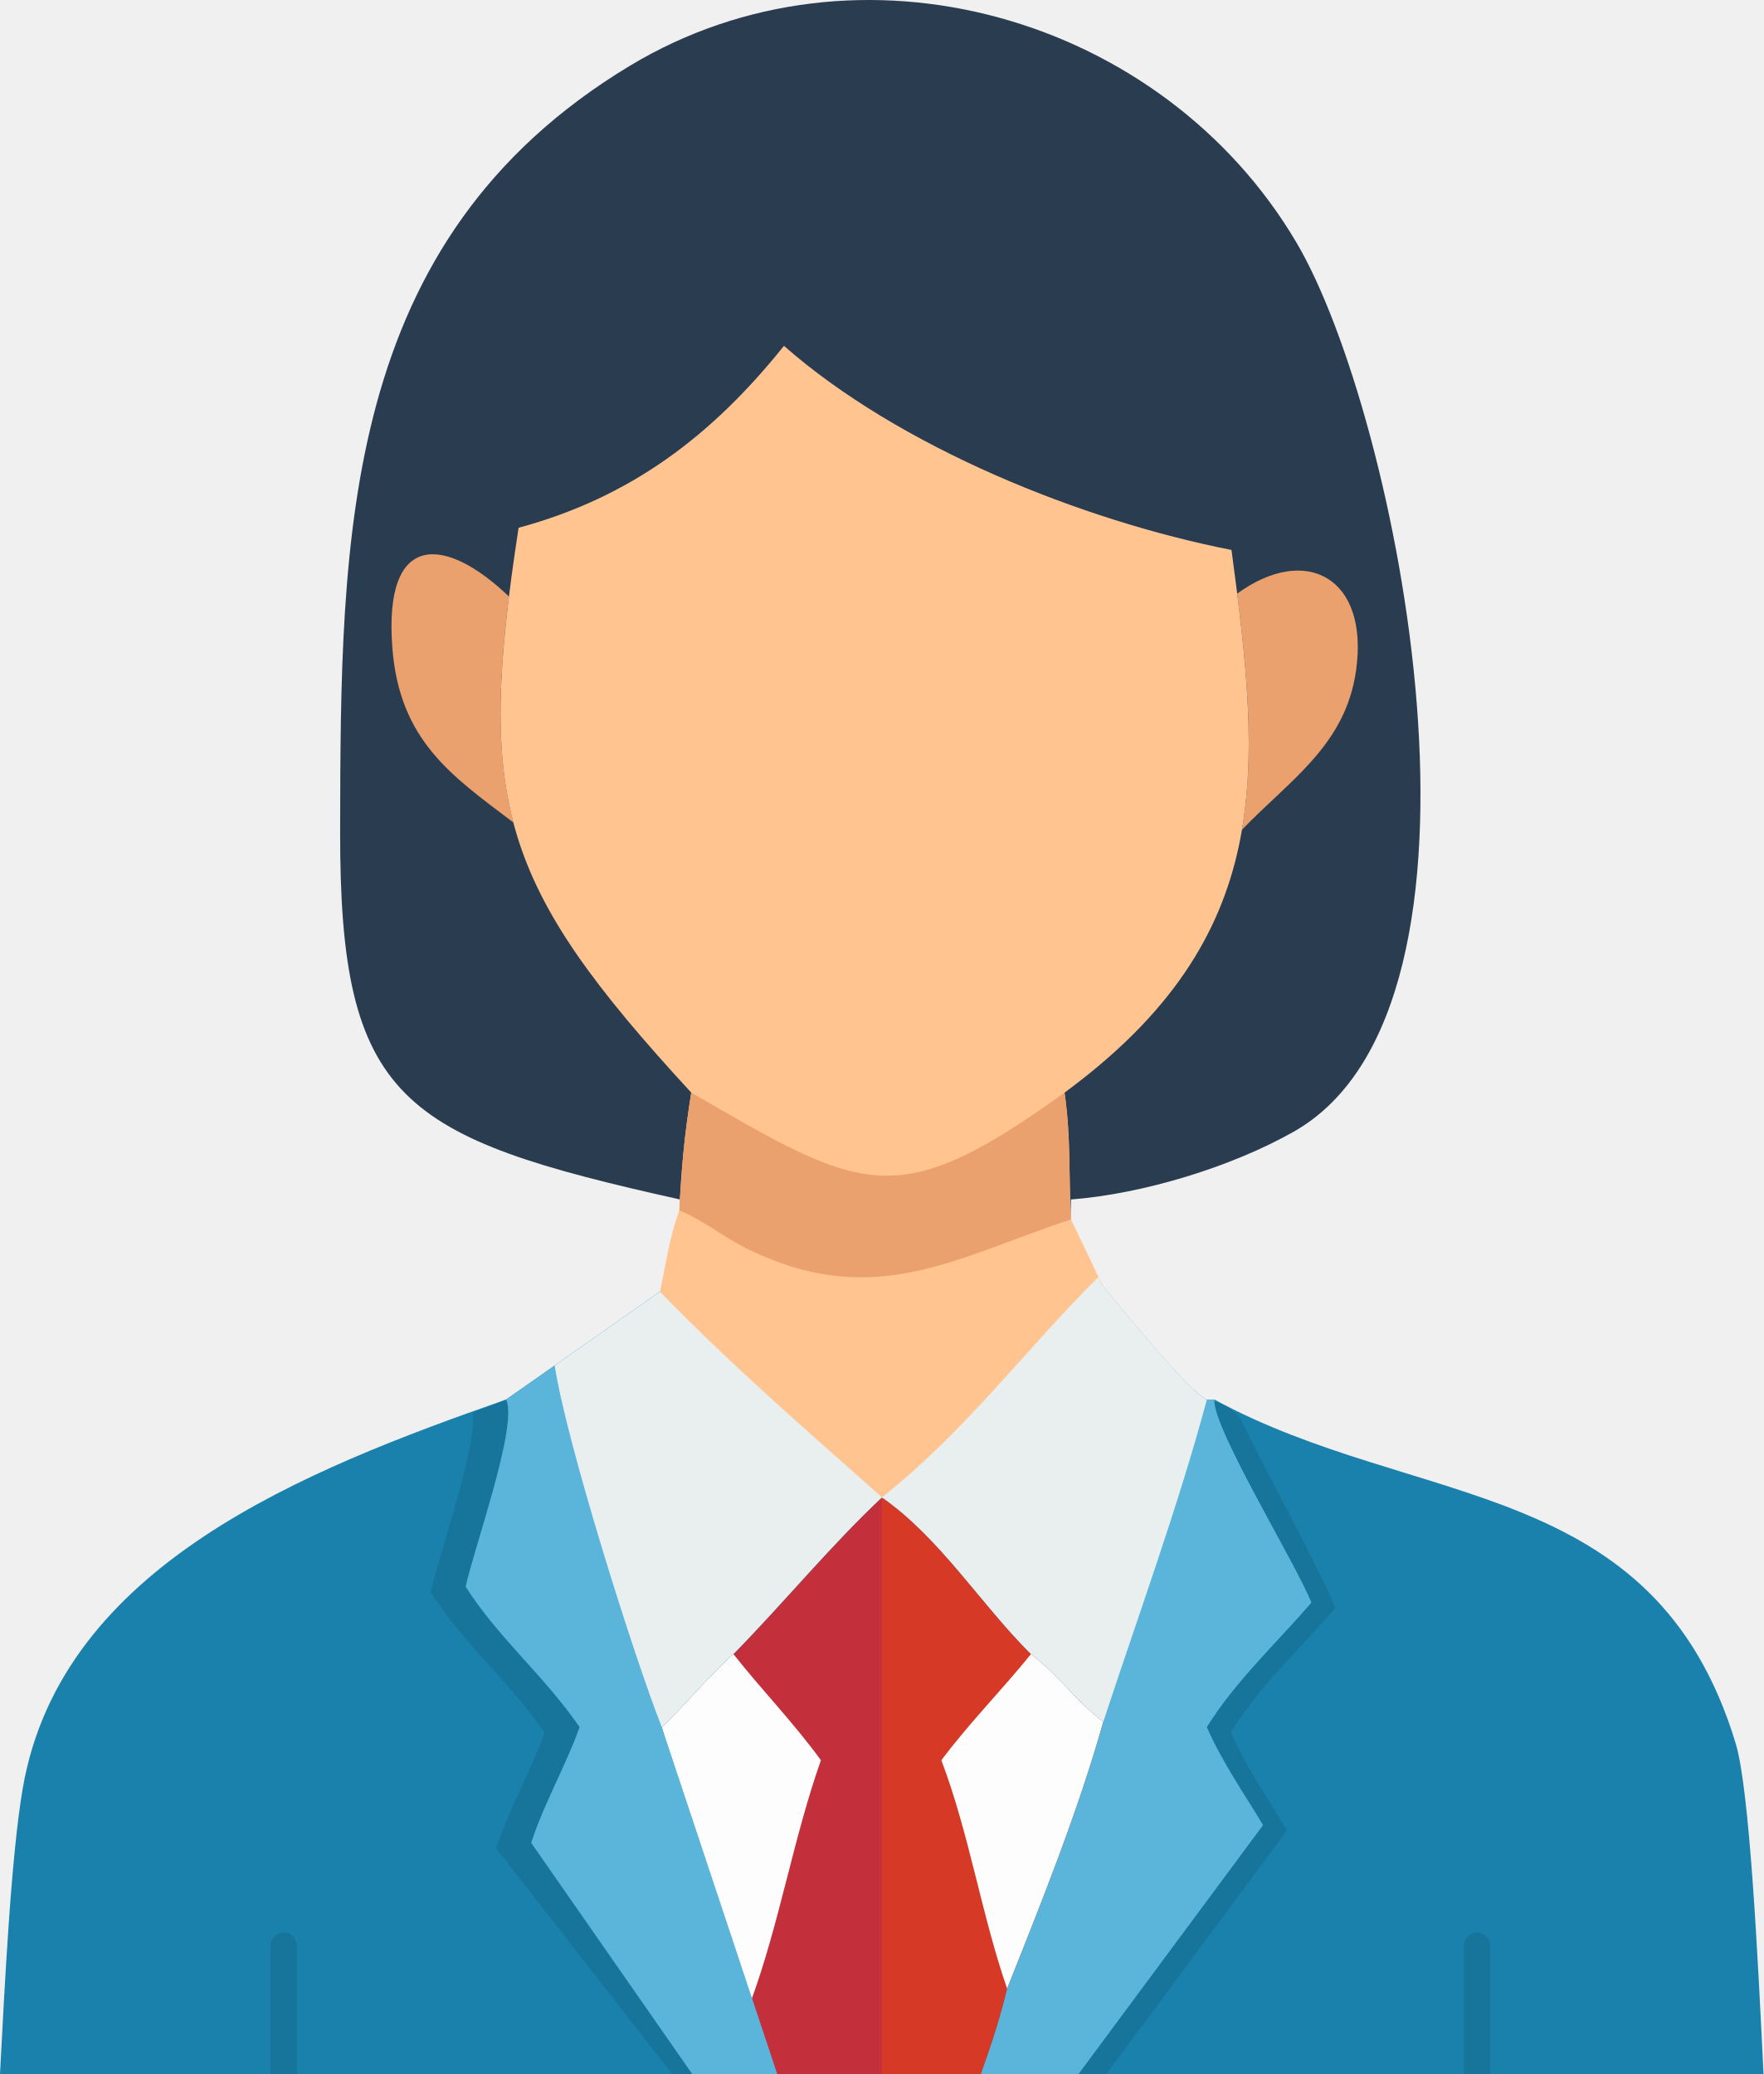
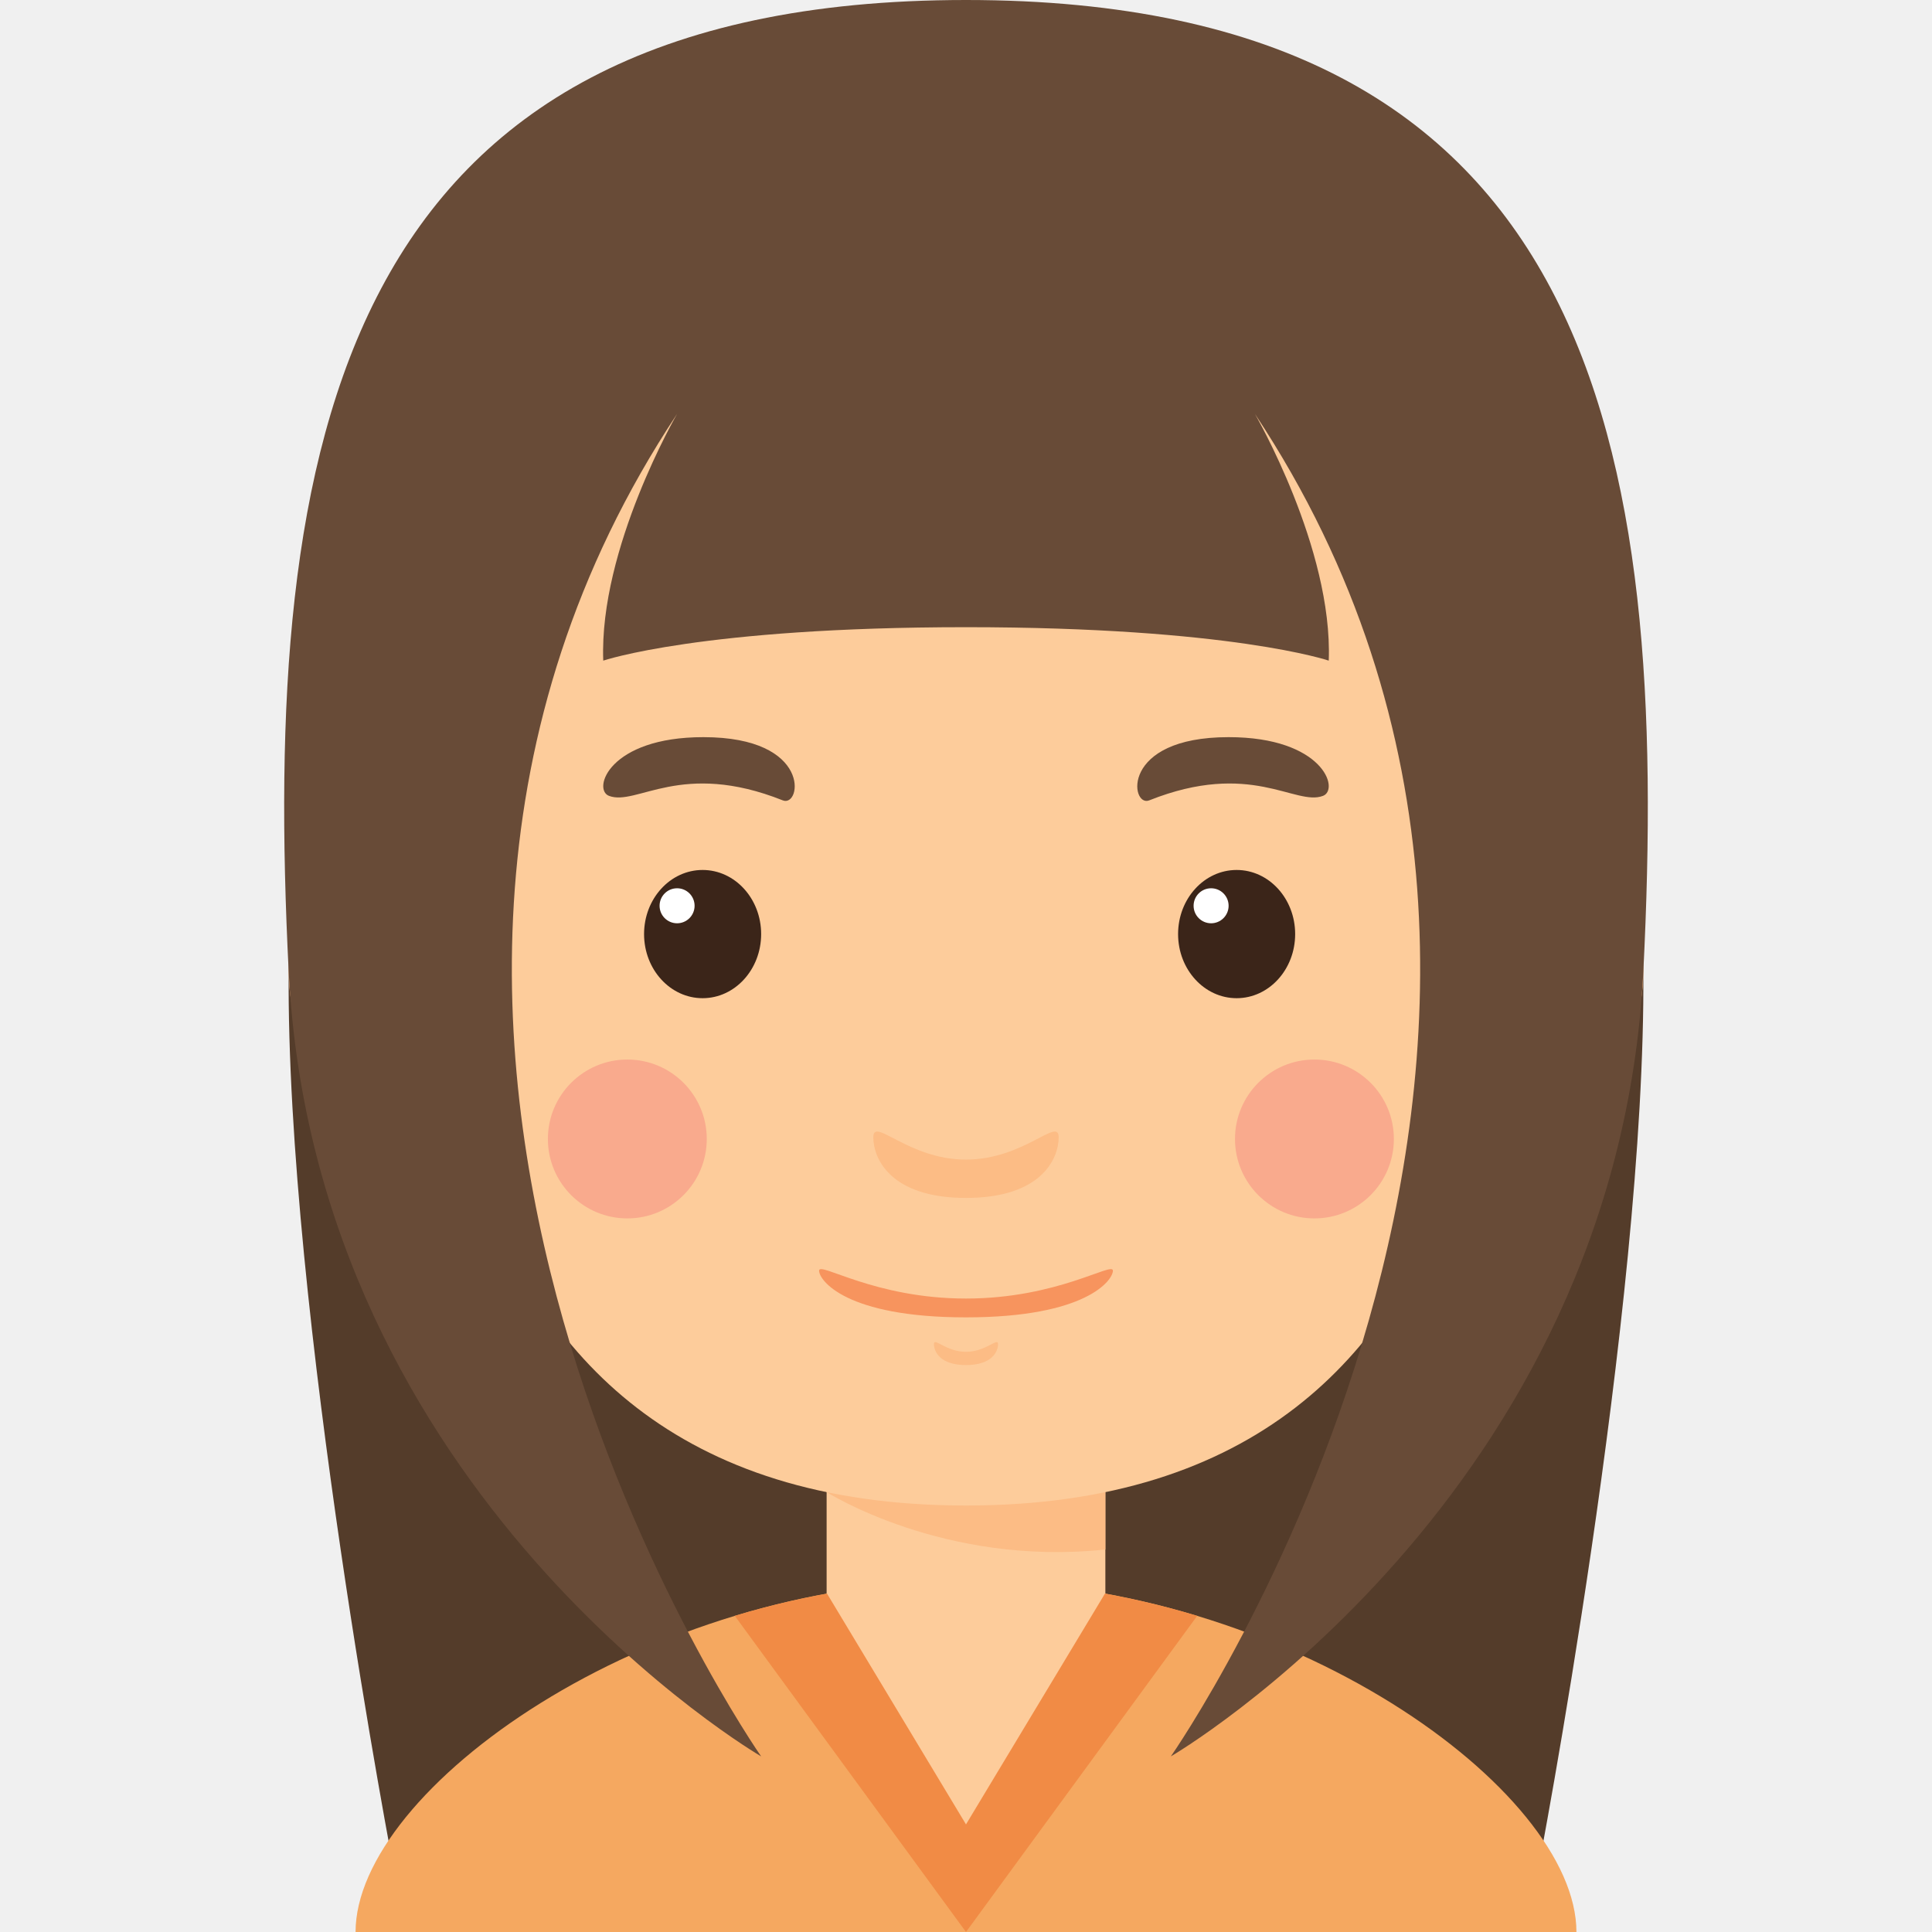
- <svg xmlns="http://www.w3.org/2000/svg" shape-rendering="geometricPrecision" text-rendering="geometricPrecision" image-rendering="optimizeQuality" fill-rule="evenodd" clip-rule="evenodd" viewBox="0 0 435 511.667">
-   <g fill-rule="nonzero">
-     <path fill="#2A3D50" d="M167.742 295.919c-68.858-15.316-83.98-24.232-83.842-90.918.151-72.58.042-145.662 71.402-188.733C211.663-17.753 286.762 3.88 319.789 59.83c25.038 42.422 54.368 188.224-.69 219.375-15.383 8.709-37.173 15.345-54.925 16.714-.109 3.67-.204 7.301 0 10.969 2.816 7.431 5.974 15.008 10.374 21.647-19.724 19.688-36.151 41.476-58.21 58.907-19.558-17.392-37.503-35.636-55.695-54.438 3.05-9.313 3.486-19.044 6.925-28.349.147-2.899.201-5.833.174-8.736z" />
-     <path fill="#1981AC" d="M270.477 315.48c3.958 4.901 22.994 28.454 27.235 29.802h1.848c49.891 27.16 108.513 18.6 128.58 84.833 3.395 11.211 5.443 51.996 6.86 81.552H0c1.123-21.081 2.696-53.687 5.633-70.596 9.549-54.996 69.793-78.48 119.202-95.789l37.975-26.638c17.064 17.636 36.392 34.435 54.736 50.748 20.691-16.349 34.429-35.444 52.931-53.912z" />
-     <path fill="#17749B" d="M367.571 511.667h-6.477v-31.641c0-.892.365-1.702.951-2.288a3.226 3.226 0 014.575 0 3.23 3.23 0 01.951 2.288v31.641zm-294.344 0h-6.478v-31.641c0-.888.365-1.698.952-2.286a3.217 3.217 0 012.287-.953 3.23 3.23 0 012.288.951c.586.587.951 1.397.951 2.288v31.641z" />
-     <path fill="#C3303B" d="M217.546 369.392c14.424 10.075 24.369 26.358 36.769 38.668 6.482 4.93 11.34 11.819 17.832 16.719-6.24 22.174-15.203 44.442-23.723 65.839-1.504 6.576-3.824 13.707-6.463 21.049H191.21c-2.435-6.449-4.573-12.533-6.032-17.829-6.132-22.81-15.797-44.765-21.927-67.727 6.117-5.803 11.339-12.431 17.652-18.051 12.467-12.681 23.653-26.435 36.643-38.668z" />
-     <path fill="#D73927" d="M217.546 369.392c14.424 10.075 24.369 26.358 36.769 38.668 6.482 4.93 11.34 11.818 17.832 16.719-6.24 22.174-15.203 44.442-23.723 65.839-1.504 6.576-3.824 13.706-6.463 21.049h-24.472v-142.22l.057-.055z" />
-     <path fill="#FDFDFD" d="M180.903 408.06c6.986 8.872 14.99 17.084 21.589 26.203-6.87 19.484-10.193 40.195-17.313 59.575-6.134-22.811-15.797-44.765-21.928-67.727 6.118-5.802 11.339-12.431 17.652-18.051zM254.315 408.06c6.483 4.93 11.339 11.819 17.832 16.719-6.24 22.174-15.203 44.442-23.723 65.839-6.368-18.434-9.323-38.168-16.219-56.355 6.782-9.093 14.961-17.339 22.11-26.203z" />
-     <path fill="#17749B" d="M124.905 345.264c2.747 7.571-8.462 38.466-10.028 46.193 7.982 12.578 19.701 22.298 28.098 34.654-3.496 9.726-8.749 18.702-11.949 28.522l39.706 57.034h-4.891l-43.443-55.672c3.199-9.819 8.453-18.796 11.949-28.522-8.398-12.355-20.118-22.076-28.098-34.652 1.64-8.104 11.371-35.342 10.435-44.316l8.221-3.241z" />
-     <path fill="#5BB5DB" d="M162.809 318.638c17.063 17.635 36.393 34.441 54.737 50.754 20.691-16.349 34.431-35.446 52.933-53.914 3.958 4.369 22.991 28.417 27.233 29.804h1.848c-.376 7.144 20.061 40.272 23.959 50.103-8.642 9.999-18.827 19.47-25.807 30.726l13.874 24.165-45.52 61.391h-24.105c2.639-7.343 4.959-14.473 6.463-21.049 8.52-21.397 17.483-43.665 23.723-65.838-6.492-4.901-11.35-11.79-17.832-16.72-12.4-12.31-22.345-28.593-36.769-38.668-12.99 12.233-24.176 25.987-36.643 38.668-6.312 5.62-11.535 12.248-17.652 18.051l28.464 85.556h-20.968l-39.721-57.034c3.2-9.82 8.453-18.795 11.949-28.522-8.398-12.356-20.117-22.076-28.098-34.653 1.78-8.788 13.075-40.083 9.959-46.176l37.973-26.644z" />
-     <path fill="#17749B" d="M306.347 350.749c5.206 10.964 19.687 37.396 23.057 45.896-8.641 10.001-18.826 19.471-25.806 30.728 3.655 8.452 9.117 16.289 13.874 24.166l-44.585 60.128h-6.798l45.497-61.391c-4.758-7.875-10.219-15.713-13.874-24.165 6.98-11.256 17.165-20.726 25.807-30.726-3.629-9.152-21.583-38.482-23.748-48.259l-.222-1.454c-.173.011 5.005 1.302 6.798 5.077z" />
-     <path fill="#EAA16E" d="M126.629 202.907c-15.113-11.45-28.111-20.133-29.856-43.177-2.185-28.942 13.217-27.463 28.769-12.561-2.85 23.101-3.003 40.158 1.087 55.738zM305.176 146.447c17.078-12.386 32.547-3.841 29.32 18.971-2.618 18.523-16.435 27.071-28.146 39.291 3.043-17.769 1.501-36.922-1.174-58.262z" />
-     <path fill="#FFC490" d="M127.919 130.202c27.638-7.455 47.699-22.703 65.459-44.877 28.432 24.997 73.434 43.091 110.394 50.354 7.338 54.821 11.206 95.345-41.182 133.872 1.617 11.261.982 20.448 1.584 31.299l10.374 21.646-56.933 47.121-56.972-42.651c3.05-9.313 3.486-19.044 6.925-28.349.542-10.661 1.215-18.289 2.941-29.066-47.682-51.713-52.963-71.78-42.59-139.349z" />
-     <path fill="#EAA16E" d="M170.509 269.551c42.425 24.557 50.515 29.966 92.081 0 1.617 11.259.984 20.448 1.584 31.299-28.416 9.322-48.382 22.566-79.682 7.325-5.852-2.853-10.86-7.064-16.924-9.558.542-10.661 1.216-18.29 2.941-29.066z" />
-     <path fill="#E9EFEF" d="M217.546 369.392c-12.99 12.233-24.176 25.987-36.642 38.669-6.314 5.619-11.536 12.247-17.653 18.05-6.809-17.191-23.602-70.457-26.422-89.245l1.054-.74a229.884 229.884 0 003.401-2.387l20.856-14.632.668-.423c17.291 17.873 36.15 34.196 54.738 50.708zm0 0c20.69-16.349 34.908-35.911 53.41-54.38.361.4.373 1.428.963 2.123.578.695 1.252 1.499 2.003 2.385 6.825 8.175 19.998 24.24 23.661 25.711l.111.083c-7.236 26.816-16.876 53.082-25.547 79.466-6.492-4.901-11.35-11.79-17.832-16.719-12.4-12.311-22.345-28.594-36.769-38.669z" />
+ <svg xmlns="http://www.w3.org/2000/svg" version="1.1" id="Capa_1" viewBox="0 0 203.736 203.736" xml:space="preserve">
+   <g>
+     <path style="fill:#543C2A;" d="M101.867,66.139v131.395h60.26c0,0,11.449-59.365,11.168-95.113   C173.014,66.673,101.867,66.139,101.867,66.139z" />
+     <path style="fill:#543C2A;" d="M101.867,66.139v131.395H41.609c0,0-11.449-59.365-11.168-95.113   C30.721,66.673,101.867,66.139,101.867,66.139z" />
+     <g>
+       <g>
+         <rect x="87.17" y="153.47" style="fill:#FDCC9B;" width="29.395" height="32.923" />
+         <path style="fill:#FCBC85;" d="M87.17,157.348c0,0,12.365,7.874,29.395,6.051v-9.929H87.17V157.348z" />
+         <ellipse style="fill:#FCBC85;" cx="44.784" cy="102.42" rx="14.343" ry="16.364" />
+         <ellipse style="fill:#FCBC85;" cx="158.952" cy="102.42" rx="14.343" ry="16.364" />
+         <path style="fill:#FDCC9B;" d="M158.894,71.165c0-24.104-17.637-41.741-57.026-41.741c-39.389,0-57.025,17.637-57.025,41.741     c0,24.104-4.115,87.597,57.025,87.597C163.009,158.762,158.894,95.269,158.894,71.165z" />
+         <g>
+           <g>
+             <ellipse style="fill:#3B2519;" cx="74.092" cy="98.502" rx="6.173" ry="6.761" />
+             <circle style="fill:#FFFFFF;" cx="71.401" cy="95.517" r="1.846" />
+           </g>
+           <path style="fill:#684B37;" d="M64.217,83.925c2.919,1.117,7.605-3.798,18.335,0.478c1.956,0.78,3.123-6.668-8.378-6.668      C64.217,77.735,62.453,83.25,64.217,83.925z" />
+           <g>
+             <ellipse style="fill:#3B2519;" cx="130.406" cy="98.502" rx="6.173" ry="6.761" />
+             <circle style="fill:#FFFFFF;" cx="127.715" cy="95.517" r="1.846" />
+           </g>
+           <path style="fill:#684B37;" d="M139.519,83.925c-2.919,1.117-7.606-3.798-18.335,0.478c-1.956,0.78-3.123-6.668,8.377-6.668      C139.519,77.735,141.282,83.25,139.519,83.925z" />
+         </g>
+         <path style="fill:#FCBC85;" d="M101.867,122.283c-6.099,0-9.773-4.557-9.773-2.352c0,2.204,1.764,6.394,9.773,6.394     c8.011,0,9.774-4.189,9.774-6.394C111.642,117.726,107.967,122.283,101.867,122.283z" />
+         <path style="fill:#FCBC85;" d="M101.867,142.553c-2.109,0-3.38-1.575-3.38-0.814c0,0.763,0.61,2.212,3.38,2.212     c2.771,0,3.381-1.449,3.381-2.212C105.248,140.978,103.978,142.553,101.867,142.553z" />
+         <path style="fill:#F7945E;" d="M101.867,136.936c-9.668,0-15.492-3.937-15.492-2.939s2.795,4.924,15.492,4.924     s15.493-3.927,15.493-4.924S111.535,136.936,101.867,136.936z" />
+       </g>
+       <circle style="fill:#F9AA8D;" cx="66.154" cy="120.108" r="8.377" />
+       <circle style="fill:#F9AA8D;" cx="138.611" cy="120.108" r="8.377" />
+     </g>
+     <path style="fill:#F5A860;" d="M101.867,166.699v37.037H37.495C37.495,188.745,68.064,166.699,101.867,166.699z" />
+     <path style="fill:#F5A860;" d="M101.867,166.699v37.037h64.373C166.24,188.745,135.672,166.699,101.867,166.699z" />
+     <path style="fill:#F18B45;" d="M89.6,167.651c-0.189,0.027-0.379,0.065-0.569,0.094c-3.963,0.634-7.829,1.529-11.543,2.653   l24.38,33.338v-18.518L90.87,167.501C90.449,167.56,90.02,167.587,89.6,167.651z" />
+     <path style="fill:#F18B45;" d="M114.135,167.651c0.19,0.027,0.38,0.065,0.57,0.094c3.963,0.634,7.829,1.529,11.543,2.653   l-24.381,33.338v-18.518l10.998-17.716C113.286,167.56,113.716,167.587,114.135,167.651z" />
+     <path style="fill:#684B37;" d="M101.867,0C35.436,0,27.651,46.991,30.441,102.42c2.79,55.43,49.824,82.797,49.824,82.797   S27.56,109.79,71.401,43.651c0,0-8.232,14.157-7.786,26.015c0,0,10.328-3.527,38.253-3.527c27.926,0,38.253,3.527,38.253,3.527   c0.447-11.858-7.785-26.015-7.785-26.015c43.841,66.138-8.865,141.566-8.865,141.566s47.035-27.367,49.825-82.797   C176.085,46.991,168.3,0,101.867,0z" />
+     <path style="fill:#FDCC9B;" d="M87.17,167.981l14.697,24.408l14.697-24.409C116.565,167.98,101.317,162.428,87.17,167.981z" />
  </g>
</svg>
